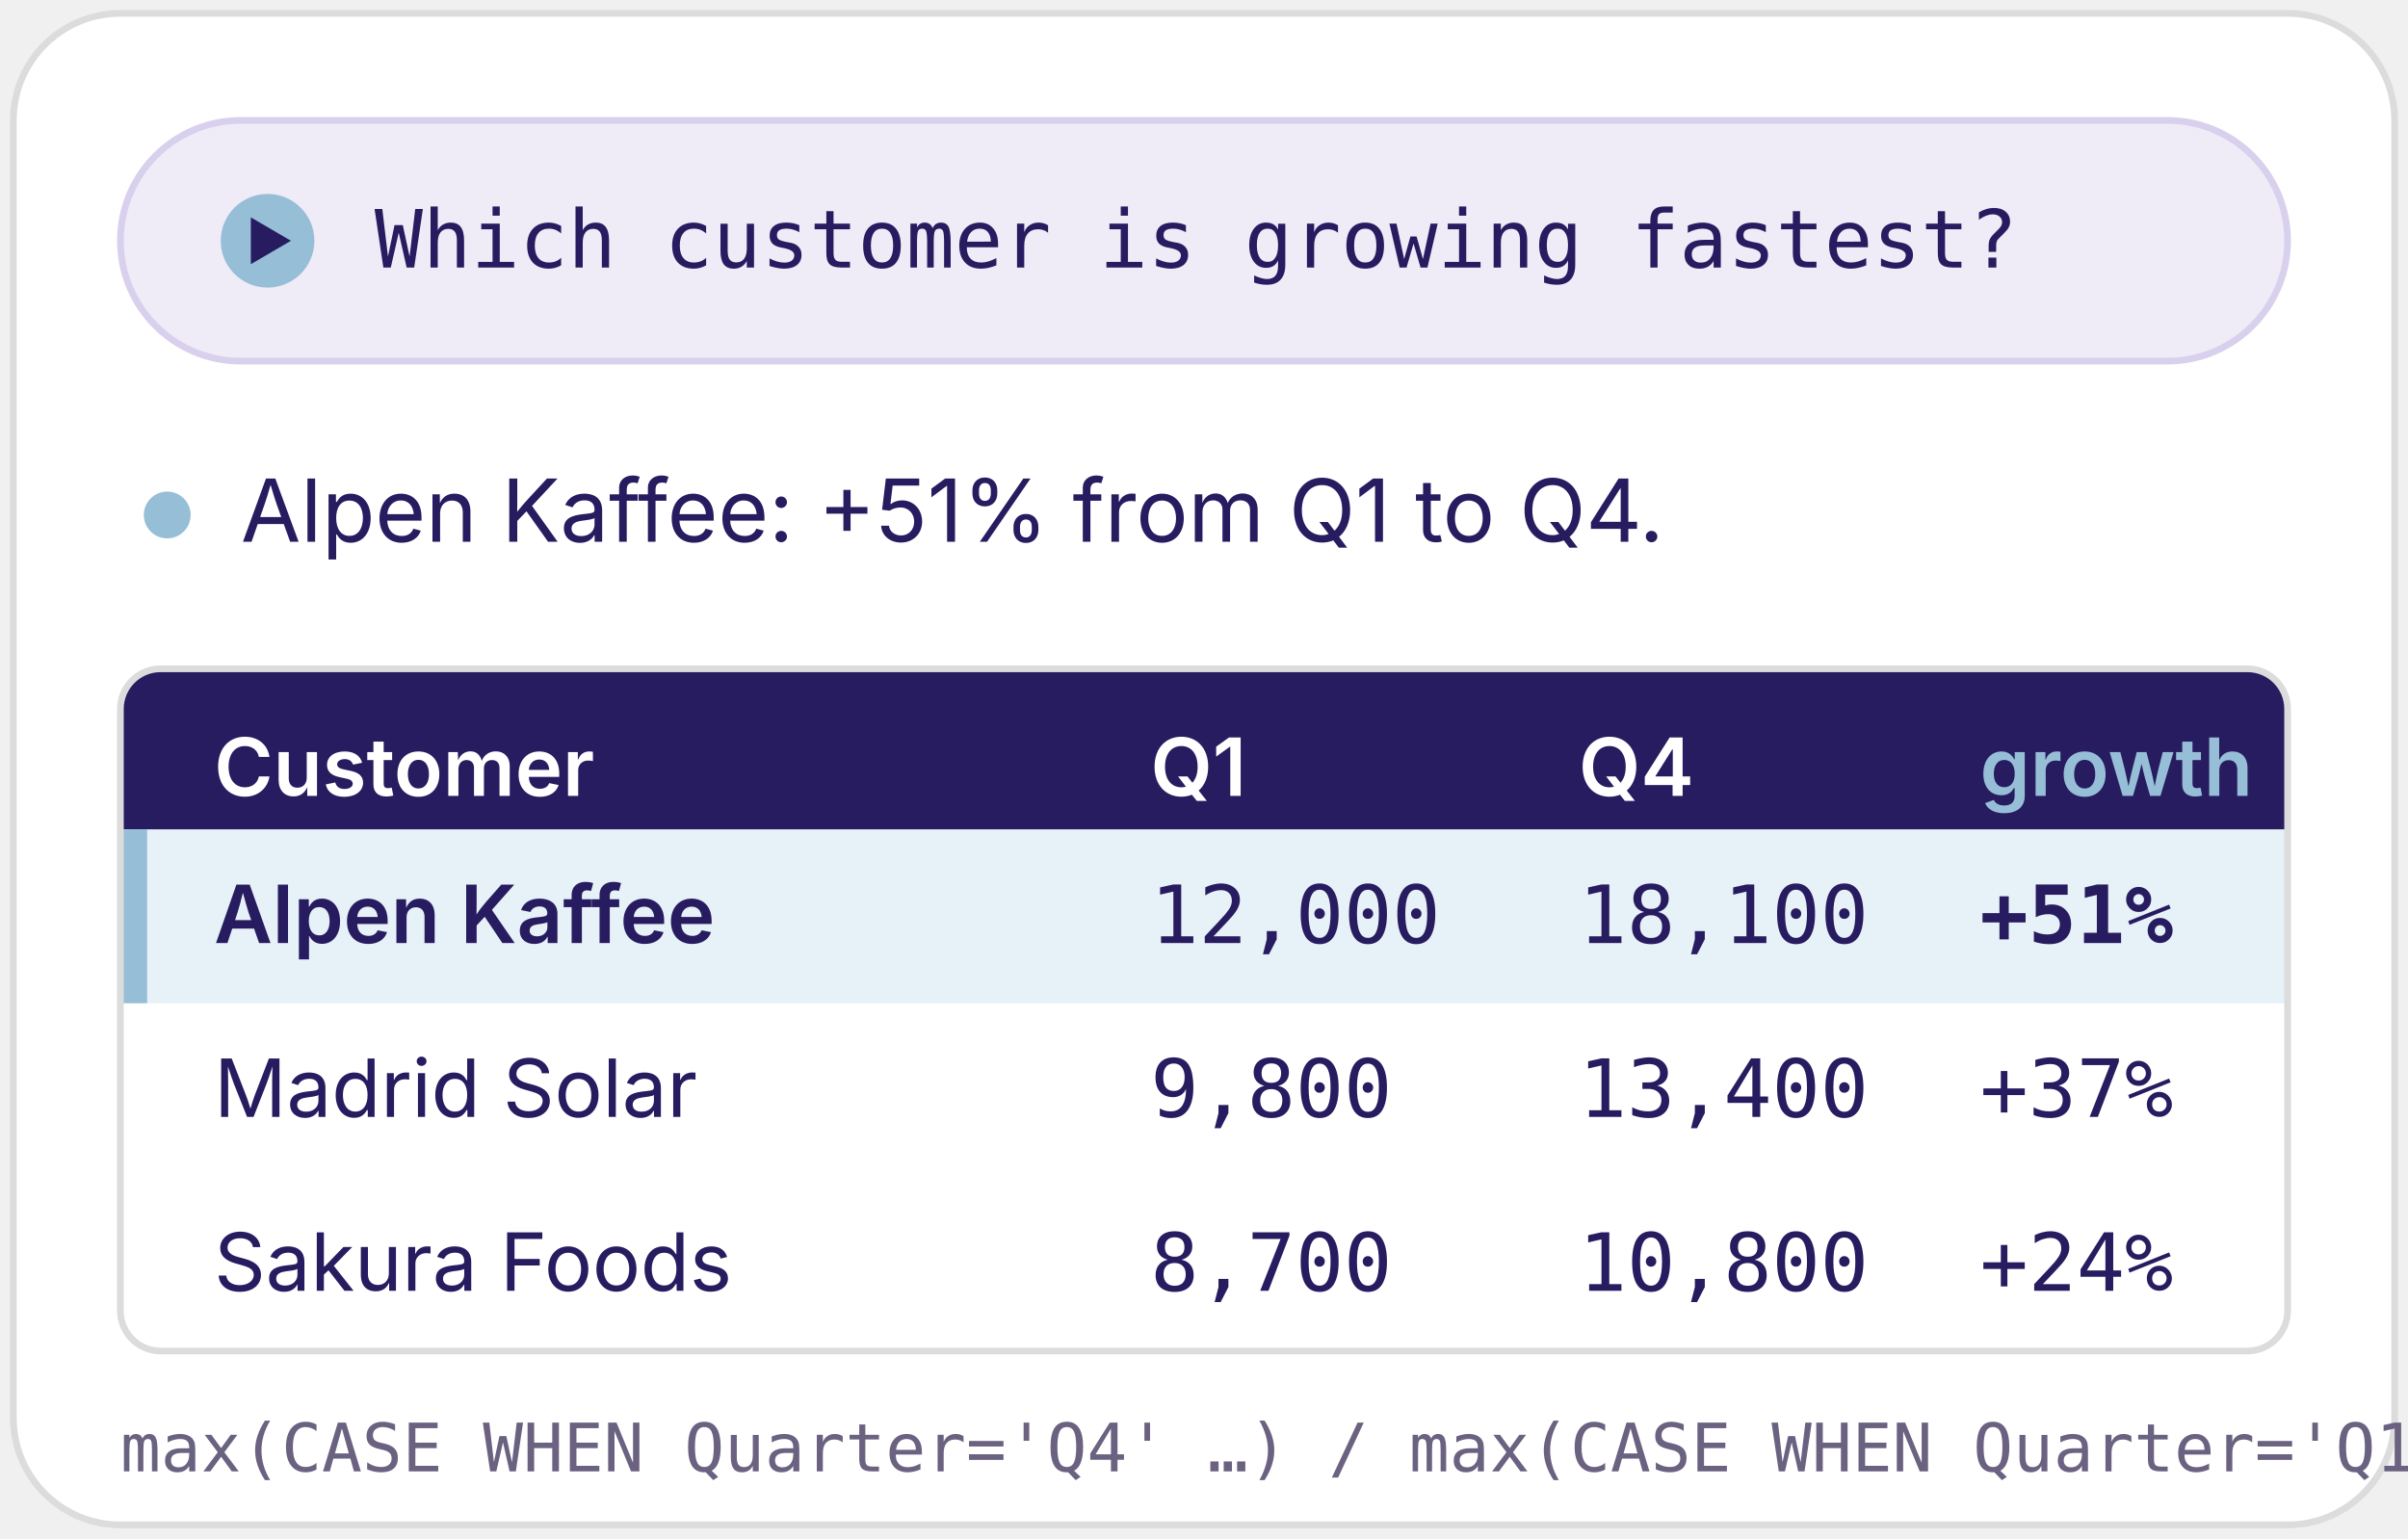
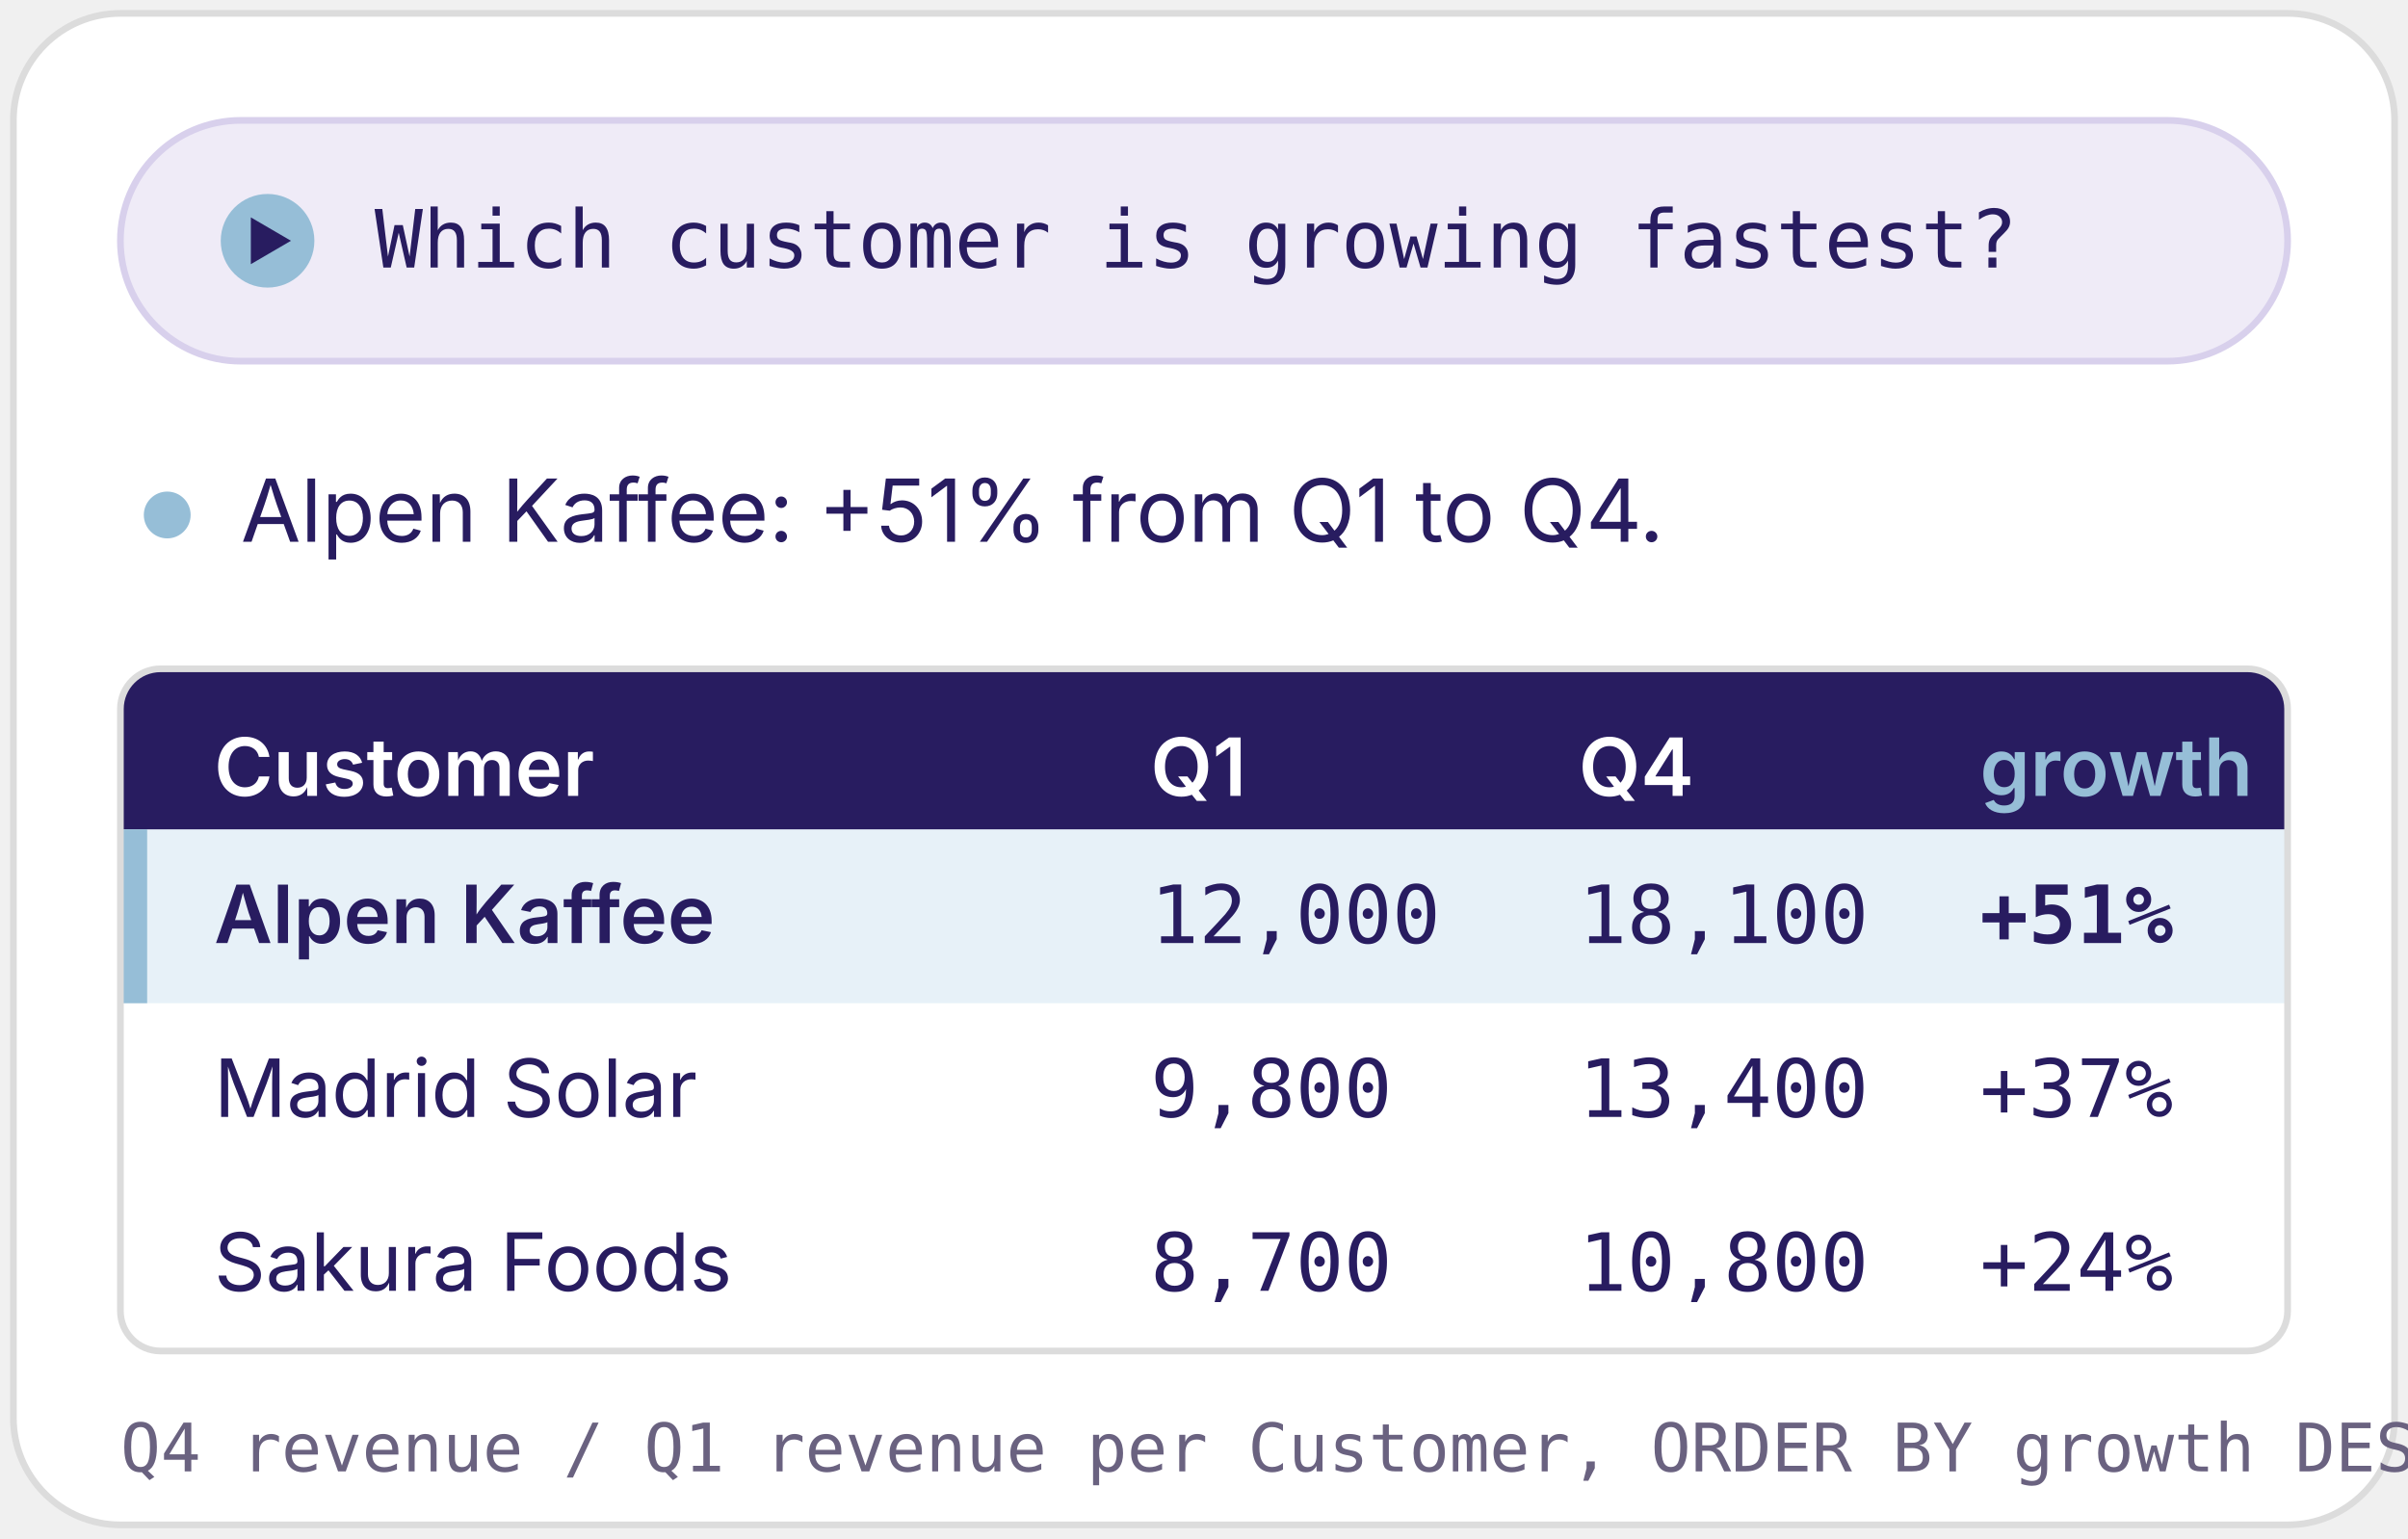
<svg xmlns="http://www.w3.org/2000/svg" viewBox="0 0 360 230" width="360" height="230" font-family="Inter, ui-sans-serif, system-ui, sans-serif">
  <rect x="2" y="2" width="356" height="226" rx="16" fill="#FFFFFF" stroke="#DCDCDC" />
  <rect x="18" y="18" width="324" height="36" rx="18" fill="#EFEBF7" stroke="#D8D0EC" />
  <circle cx="40" cy="36" r="7" fill="#96BED7" />
  <path d="M37.5 32.5 L43.5 36 L37.5 39.5 Z" fill="#281C60" />
  <text x="56" y="40" font-family="JetBrains Mono, ui-monospace, monospace" font-size="12" fill="#281C60" textLength="270" lengthAdjust="spacingAndGlyphs">Which customer is growing fastest?</text>
  <circle cx="25" cy="77" r="3.5" fill="#96BED7" />
  <text x="36" y="81" font-size="13" fill="#281C60">Alpen Kaffee: +51% from Q1 to Q4.</text>
  <g>
    <clipPath id="card">
      <rect x="18" y="100" width="324" height="102" rx="6" />
    </clipPath>
    <path d="M18 106 q0 -6 6 -6 h312 q6 0 6 6 v24 h-324 Z" fill="#281C60" />
    <text x="32" y="119" font-size="12" font-weight="600" fill="#FFFFFF">Customer</text>
    <text x="172" y="119" font-size="12" font-weight="600" fill="#FFFFFF">Q1</text>
    <text x="236" y="119" font-size="12" font-weight="600" fill="#FFFFFF">Q4</text>
    <text x="296" y="119" font-size="12" font-weight="600" fill="#96BED7">growth</text>
    <g clip-path="url(#card)">
      <rect x="18" y="124" width="324" height="26" fill="#E7F1F8" />
      <rect x="18" y="124" width="4" height="26" fill="#96BED7" />
    </g>
    <g font-size="12" fill="#281C60">
      <text x="32" y="141" font-weight="600">Alpen Kaffee</text>
      <text x="172" y="141" font-family="JetBrains Mono, ui-monospace, monospace">12,000</text>
      <text x="236" y="141" font-family="JetBrains Mono, ui-monospace, monospace">18,100</text>
      <text x="296" y="141" font-family="JetBrains Mono, ui-monospace, monospace" font-weight="700">+51%</text>
      <text x="32" y="167">Madrid Solar</text>
      <text x="172" y="167" font-family="JetBrains Mono, ui-monospace, monospace">9,800</text>
      <text x="236" y="167" font-family="JetBrains Mono, ui-monospace, monospace">13,400</text>
      <text x="296" y="167" font-family="JetBrains Mono, ui-monospace, monospace">+37%</text>
      <text x="32" y="193">Sakura Foods</text>
      <text x="172" y="193" font-family="JetBrains Mono, ui-monospace, monospace">8,700</text>
      <text x="236" y="193" font-family="JetBrains Mono, ui-monospace, monospace">10,800</text>
      <text x="296" y="193" font-family="JetBrains Mono, ui-monospace, monospace">+24%</text>
    </g>
    <rect x="18" y="100" width="324" height="102" rx="6" fill="none" stroke="#DCDCDC" />
  </g>
-   <text x="18" y="220" font-family="JetBrains Mono, ui-monospace, monospace" font-size="10" fill="#6A6280">max(CASE WHEN Quarter='Q4' …) / max(CASE WHEN Quarter='Q1' …)</text>
+   <text x="18" y="220" font-family="JetBrains Mono, ui-monospace, monospace" font-size="10" fill="#6A6280">Q4 revenue / Q1 revenue per Customer, ORDER BY growth DESC</text>
</svg>
